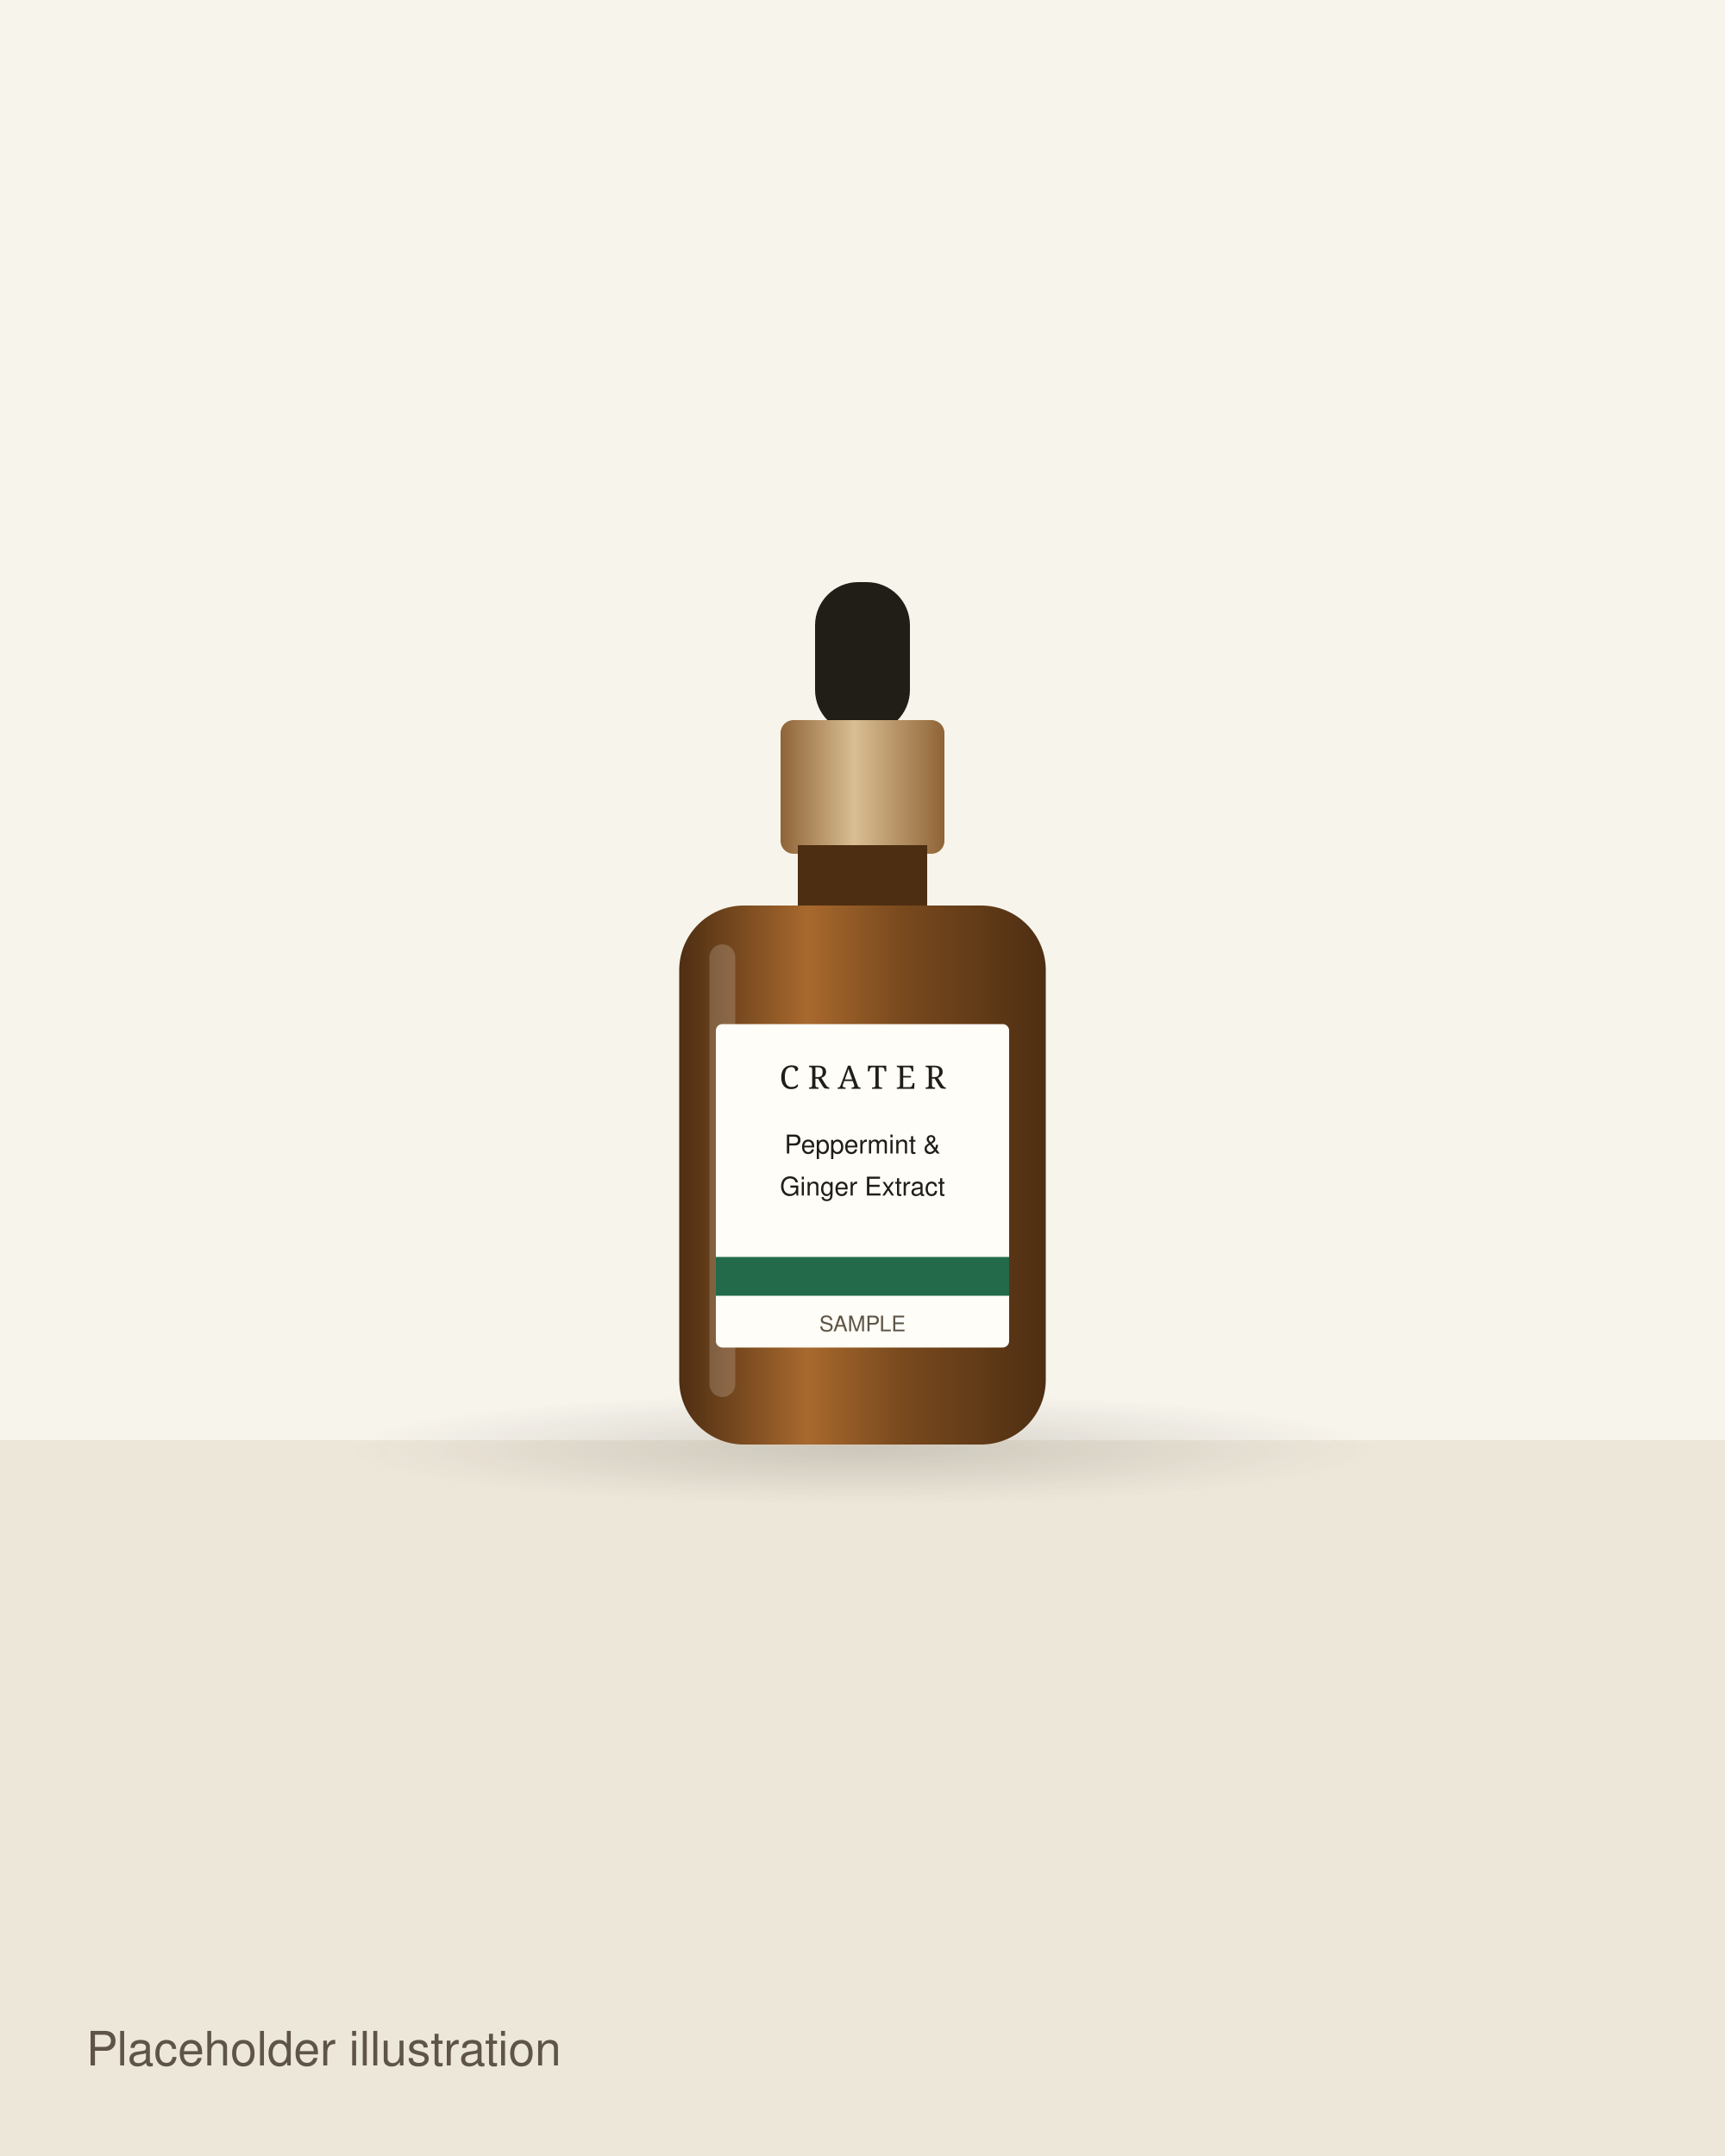
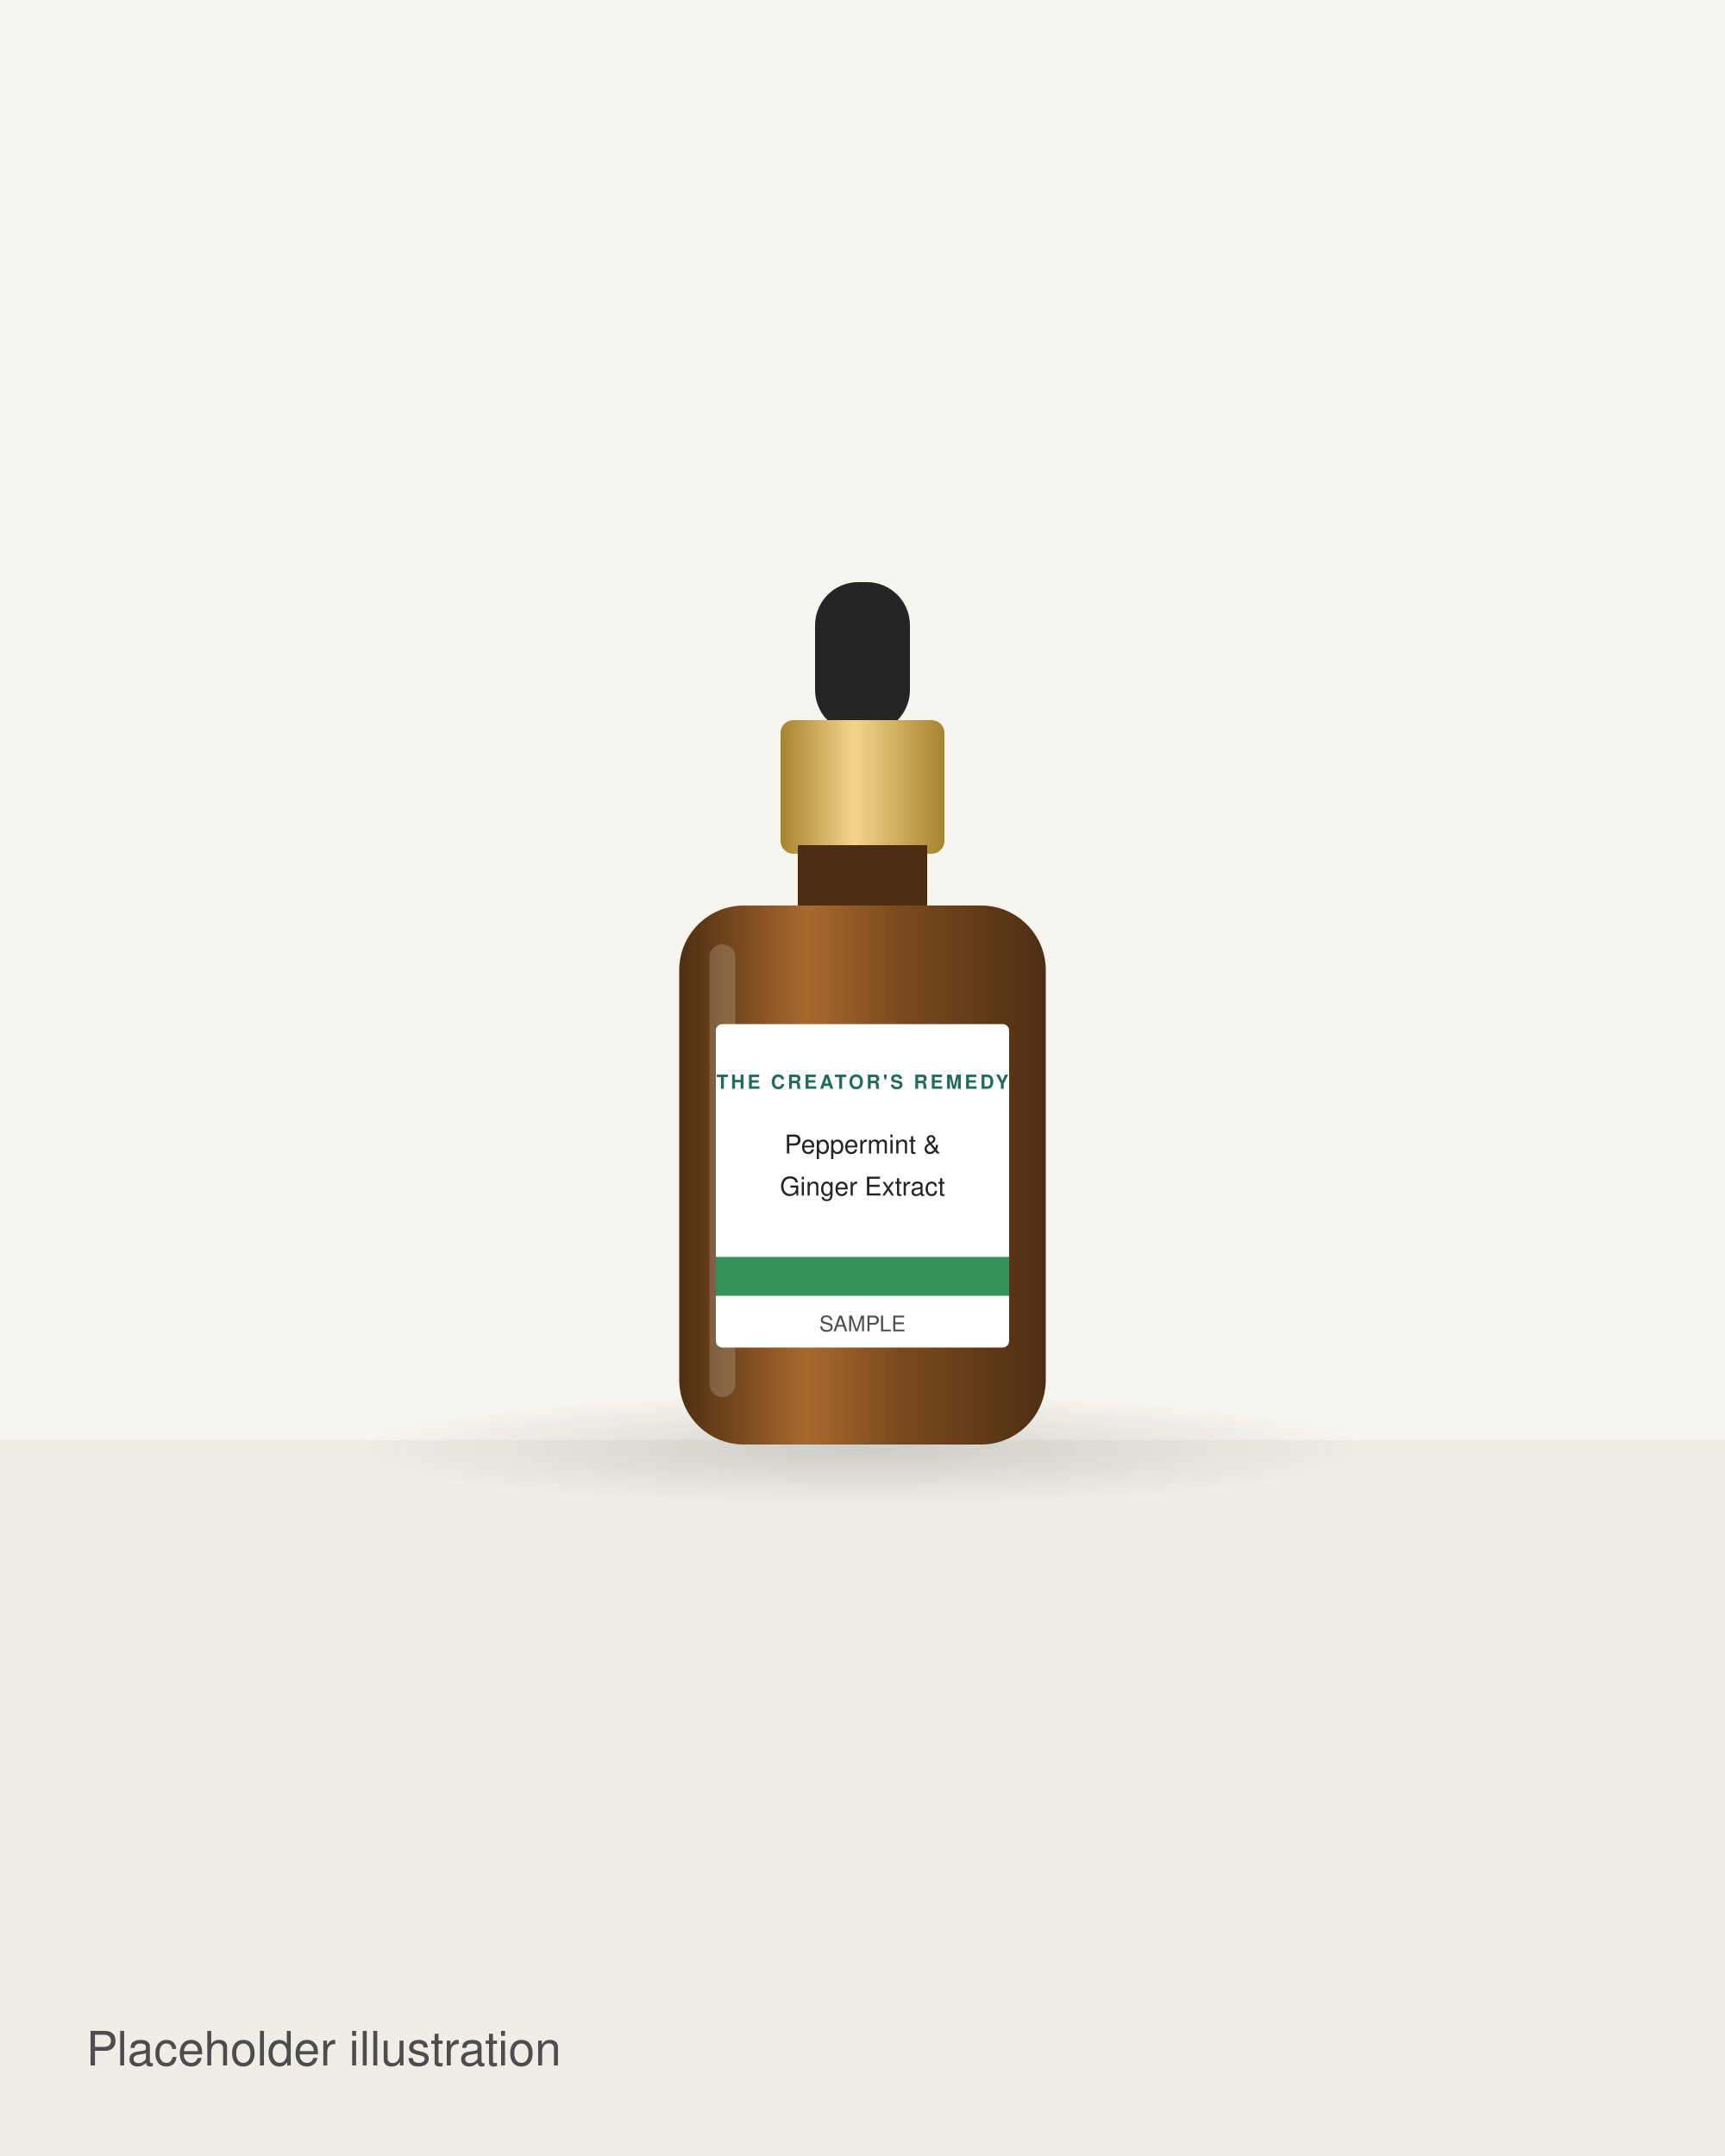
<svg xmlns="http://www.w3.org/2000/svg" viewBox="0 0 800 1000" width="800" height="1000" role="img" aria-label="Illustration placeholder: Peppermint &amp; Ginger Extract">
  <defs>
    <linearGradient id="glass" x1="0" y1="0" x2="1" y2="0">
      <stop offset="0" stop-color="#4E2E12" />
      <stop offset="0.35" stop-color="#A8692E" />
      <stop offset="0.6" stop-color="#7A4A1E" />
      <stop offset="1" stop-color="#4E2E12" />
    </linearGradient>
    <linearGradient id="gilt" x1="0" y1="0" x2="1" y2="0">
-       <stop offset="0" stop-color="#8F6437" />
-       <stop offset="0.45" stop-color="#D9BE93" />
-       <stop offset="1" stop-color="#8F6437" />
+       <stop offset="0" stop-color="#A8832F" />
+       <stop offset="0.45" stop-color="#F3D58C" />
+       <stop offset="1" stop-color="#A8832F" />
    </linearGradient>
    <radialGradient id="floorShadow" cx="0.5" cy="0.5" r="0.5">
-       <stop offset="0" stop-color="#211D17" stop-opacity="0.16" />
+       <stop offset="0" stop-color="#242424" stop-opacity="0.16" />
      <stop offset="1" stop-color="#2A1D15" stop-opacity="0" />
    </radialGradient>
  </defs>
-   <rect width="800" height="1000" fill="#F7F4EC" />
-   <rect y="668" width="800" height="332" fill="#EDE7DA" />
+   <rect width="800" height="1000" fill="#F7F5EF" />
+   <rect y="668" width="800" height="332" fill="#EFEDE6" />
  <ellipse cx="400" cy="672" rx="240" ry="26" fill="url(#floorShadow)" />
-   <rect x="378" y="270" width="44" height="70" rx="20" fill="#211D17" />
+   <rect x="378" y="270" width="44" height="70" rx="20" fill="#242424" />
  <rect x="362" y="334" width="76" height="62" rx="6" fill="url(#gilt)" />
  <rect x="370" y="392" width="60" height="34" fill="#4E2E12" />
  <rect x="315" y="420" width="170" height="250" rx="30" fill="url(#glass)" />
  <rect x="329" y="438" width="12" height="210" rx="6" fill="#FFFFFF" opacity="0.18" />
-   <rect x="332" y="475" width="136" height="150" rx="3" fill="#FFFDF8" />
-   <rect x="332" y="583" width="136" height="18" fill="#226A49" />
-   <text x="400" y="505" text-anchor="middle" font-family="Didot, 'Bodoni 72', Georgia, serif" font-size="15" letter-spacing="4" fill="#211D17">CRATER</text>
-   <text x="400" y="535" text-anchor="middle" font-family="Helvetica, Arial, sans-serif" font-size="12" fill="#211D17">Peppermint &amp;</text>
-   <text x="400" y="554.5" text-anchor="middle" font-family="Helvetica, Arial, sans-serif" font-size="12" fill="#211D17">Ginger Extract</text>
-   <text x="400" y="617.5" text-anchor="middle" font-family="Helvetica, Arial, sans-serif" font-size="10" fill="#5E5547">SAMPLE</text>
-   <text x="40" y="958" font-family="Helvetica, Arial, sans-serif" font-size="22" fill="#5E5547">Placeholder illustration</text>
+   <rect x="332" y="475" width="136" height="150" rx="3" fill="#FFFFFF" />
+   <rect x="332" y="583" width="136" height="18" fill="#329258" />
+   <text x="400" y="505" text-anchor="middle" font-family="Helvetica, Arial, sans-serif" font-weight="bold" font-size="9" letter-spacing="1.2" fill="#226C5D">THE CREATOR'S REMEDY</text>
+   <text x="400" y="535" text-anchor="middle" font-family="Helvetica, Arial, sans-serif" font-size="12" fill="#242424">Peppermint &amp;</text>
+   <text x="400" y="554.5" text-anchor="middle" font-family="Helvetica, Arial, sans-serif" font-size="12" fill="#242424">Ginger Extract</text>
+   <text x="400" y="617.5" text-anchor="middle" font-family="Helvetica, Arial, sans-serif" font-size="10" fill="#4D4D4D">SAMPLE</text>
+   <text x="40" y="958" font-family="Helvetica, Arial, sans-serif" font-size="22" fill="#4D4D4D">Placeholder illustration</text>
</svg>
